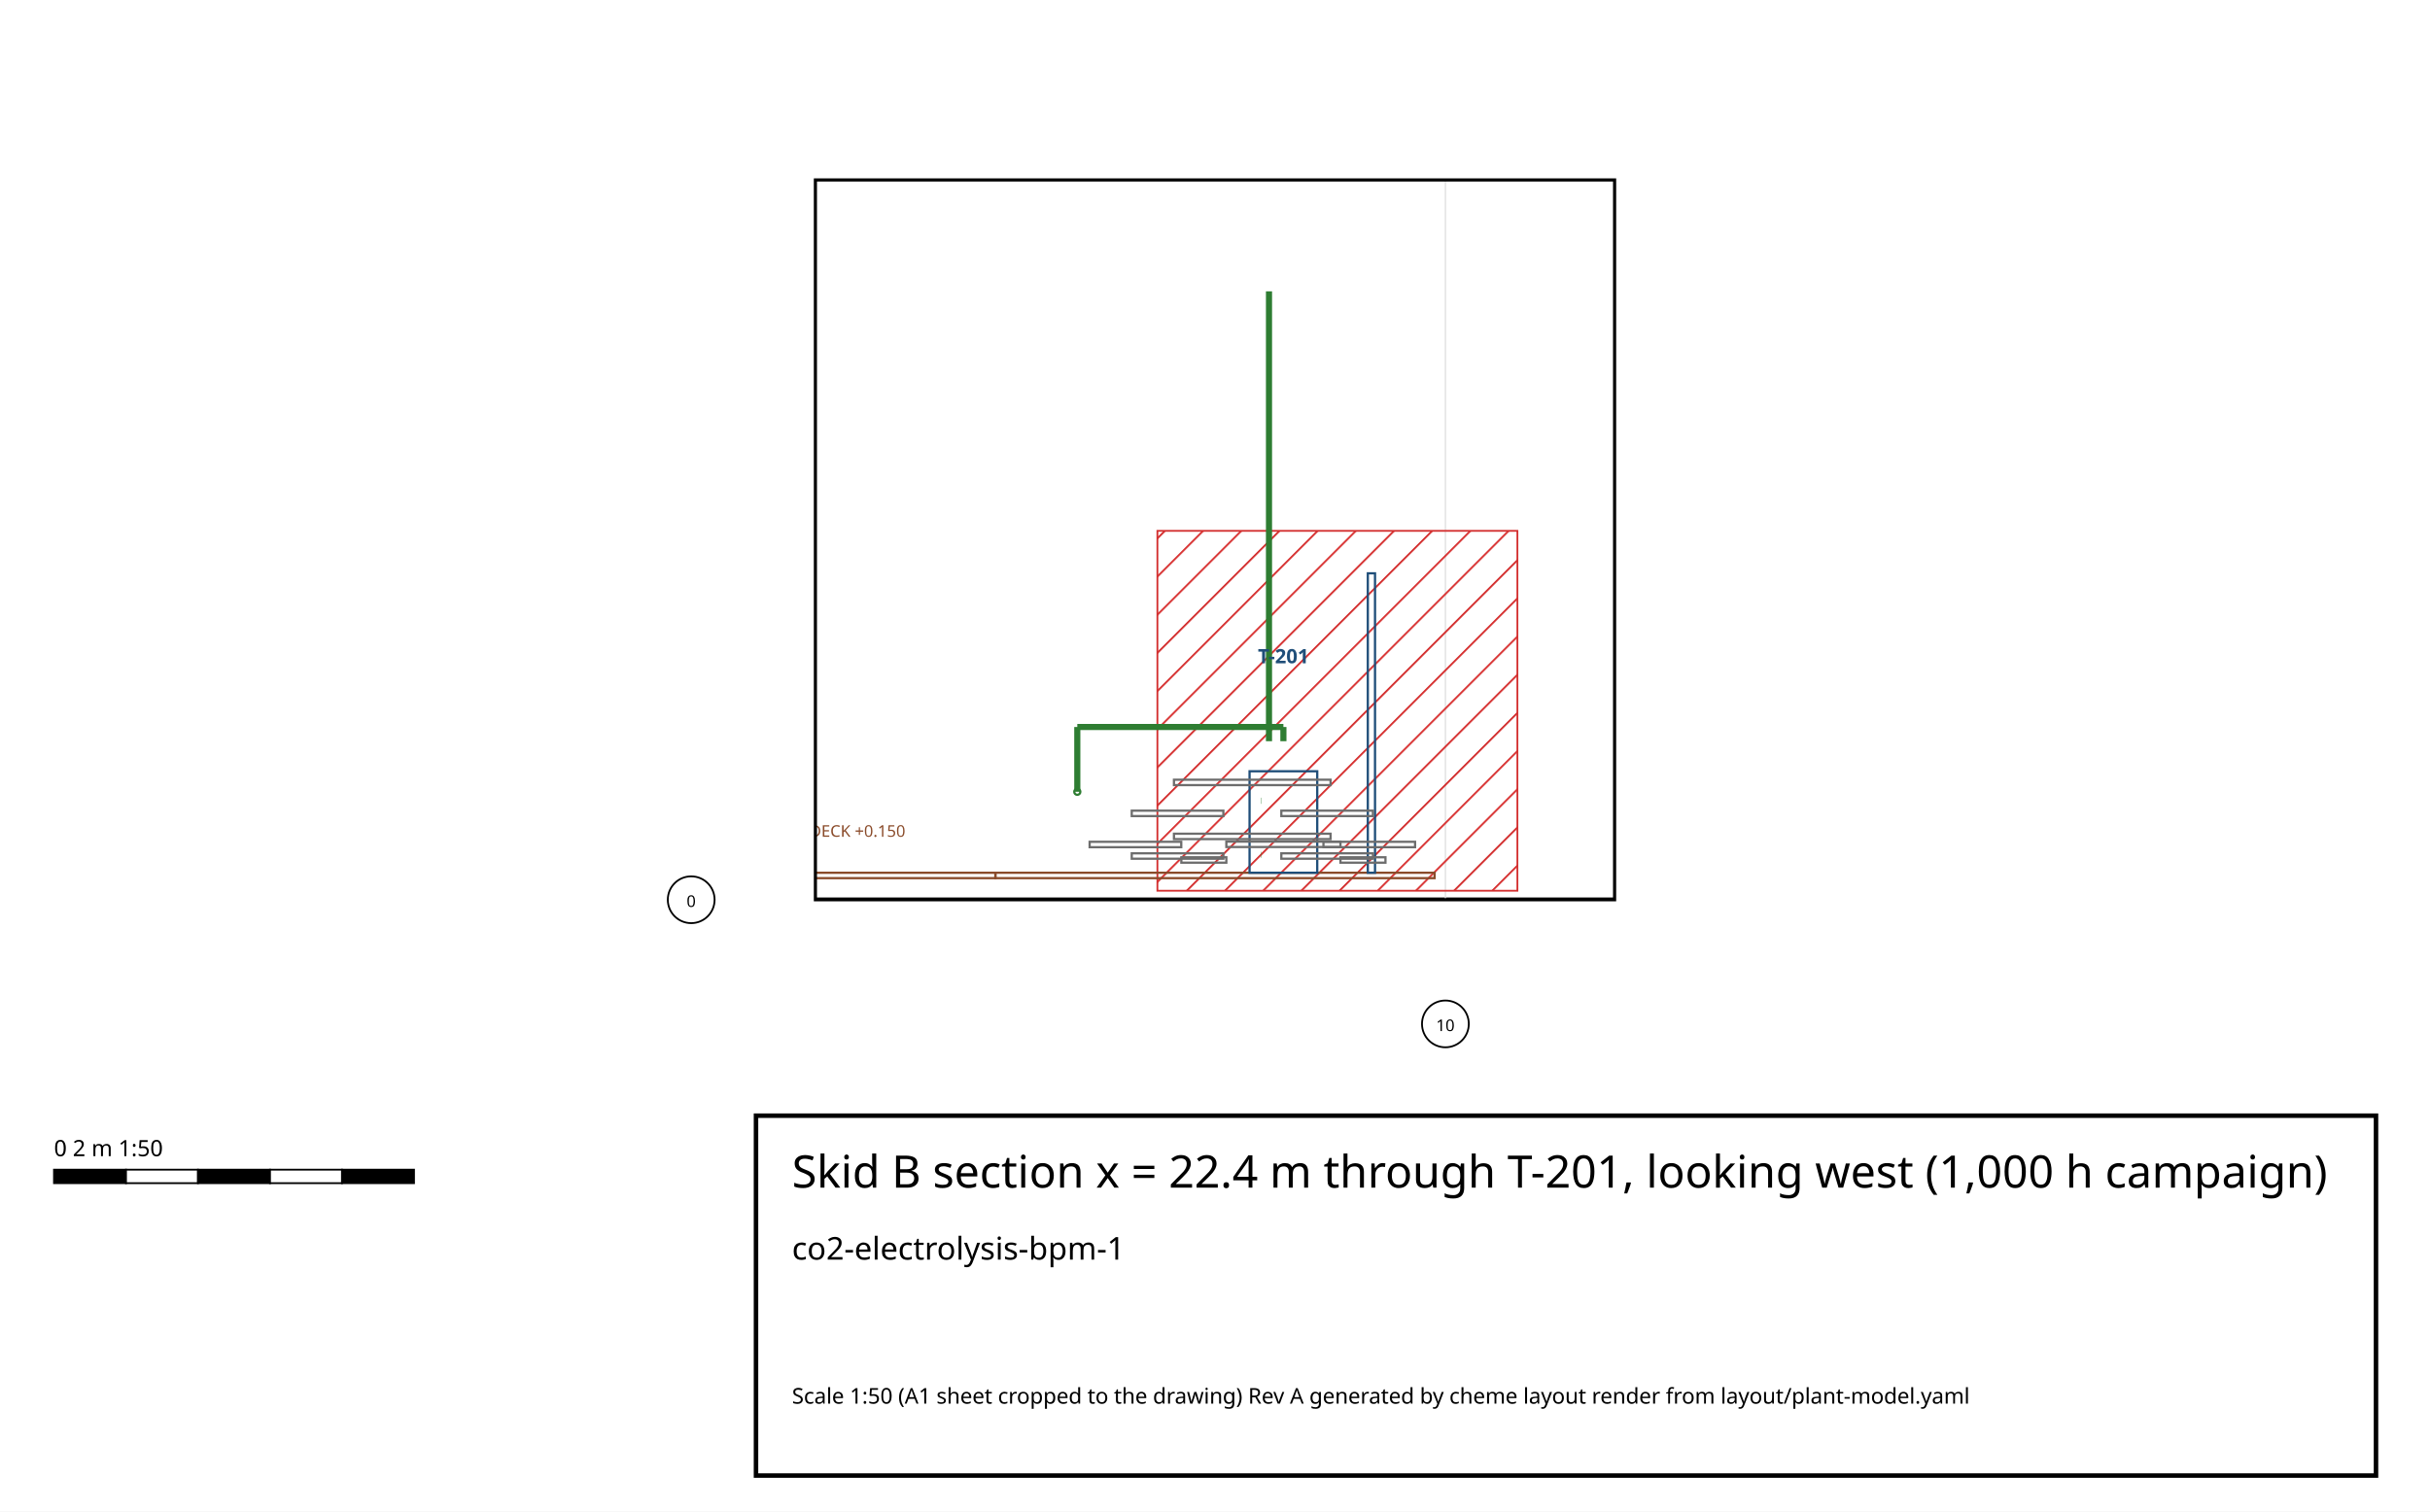
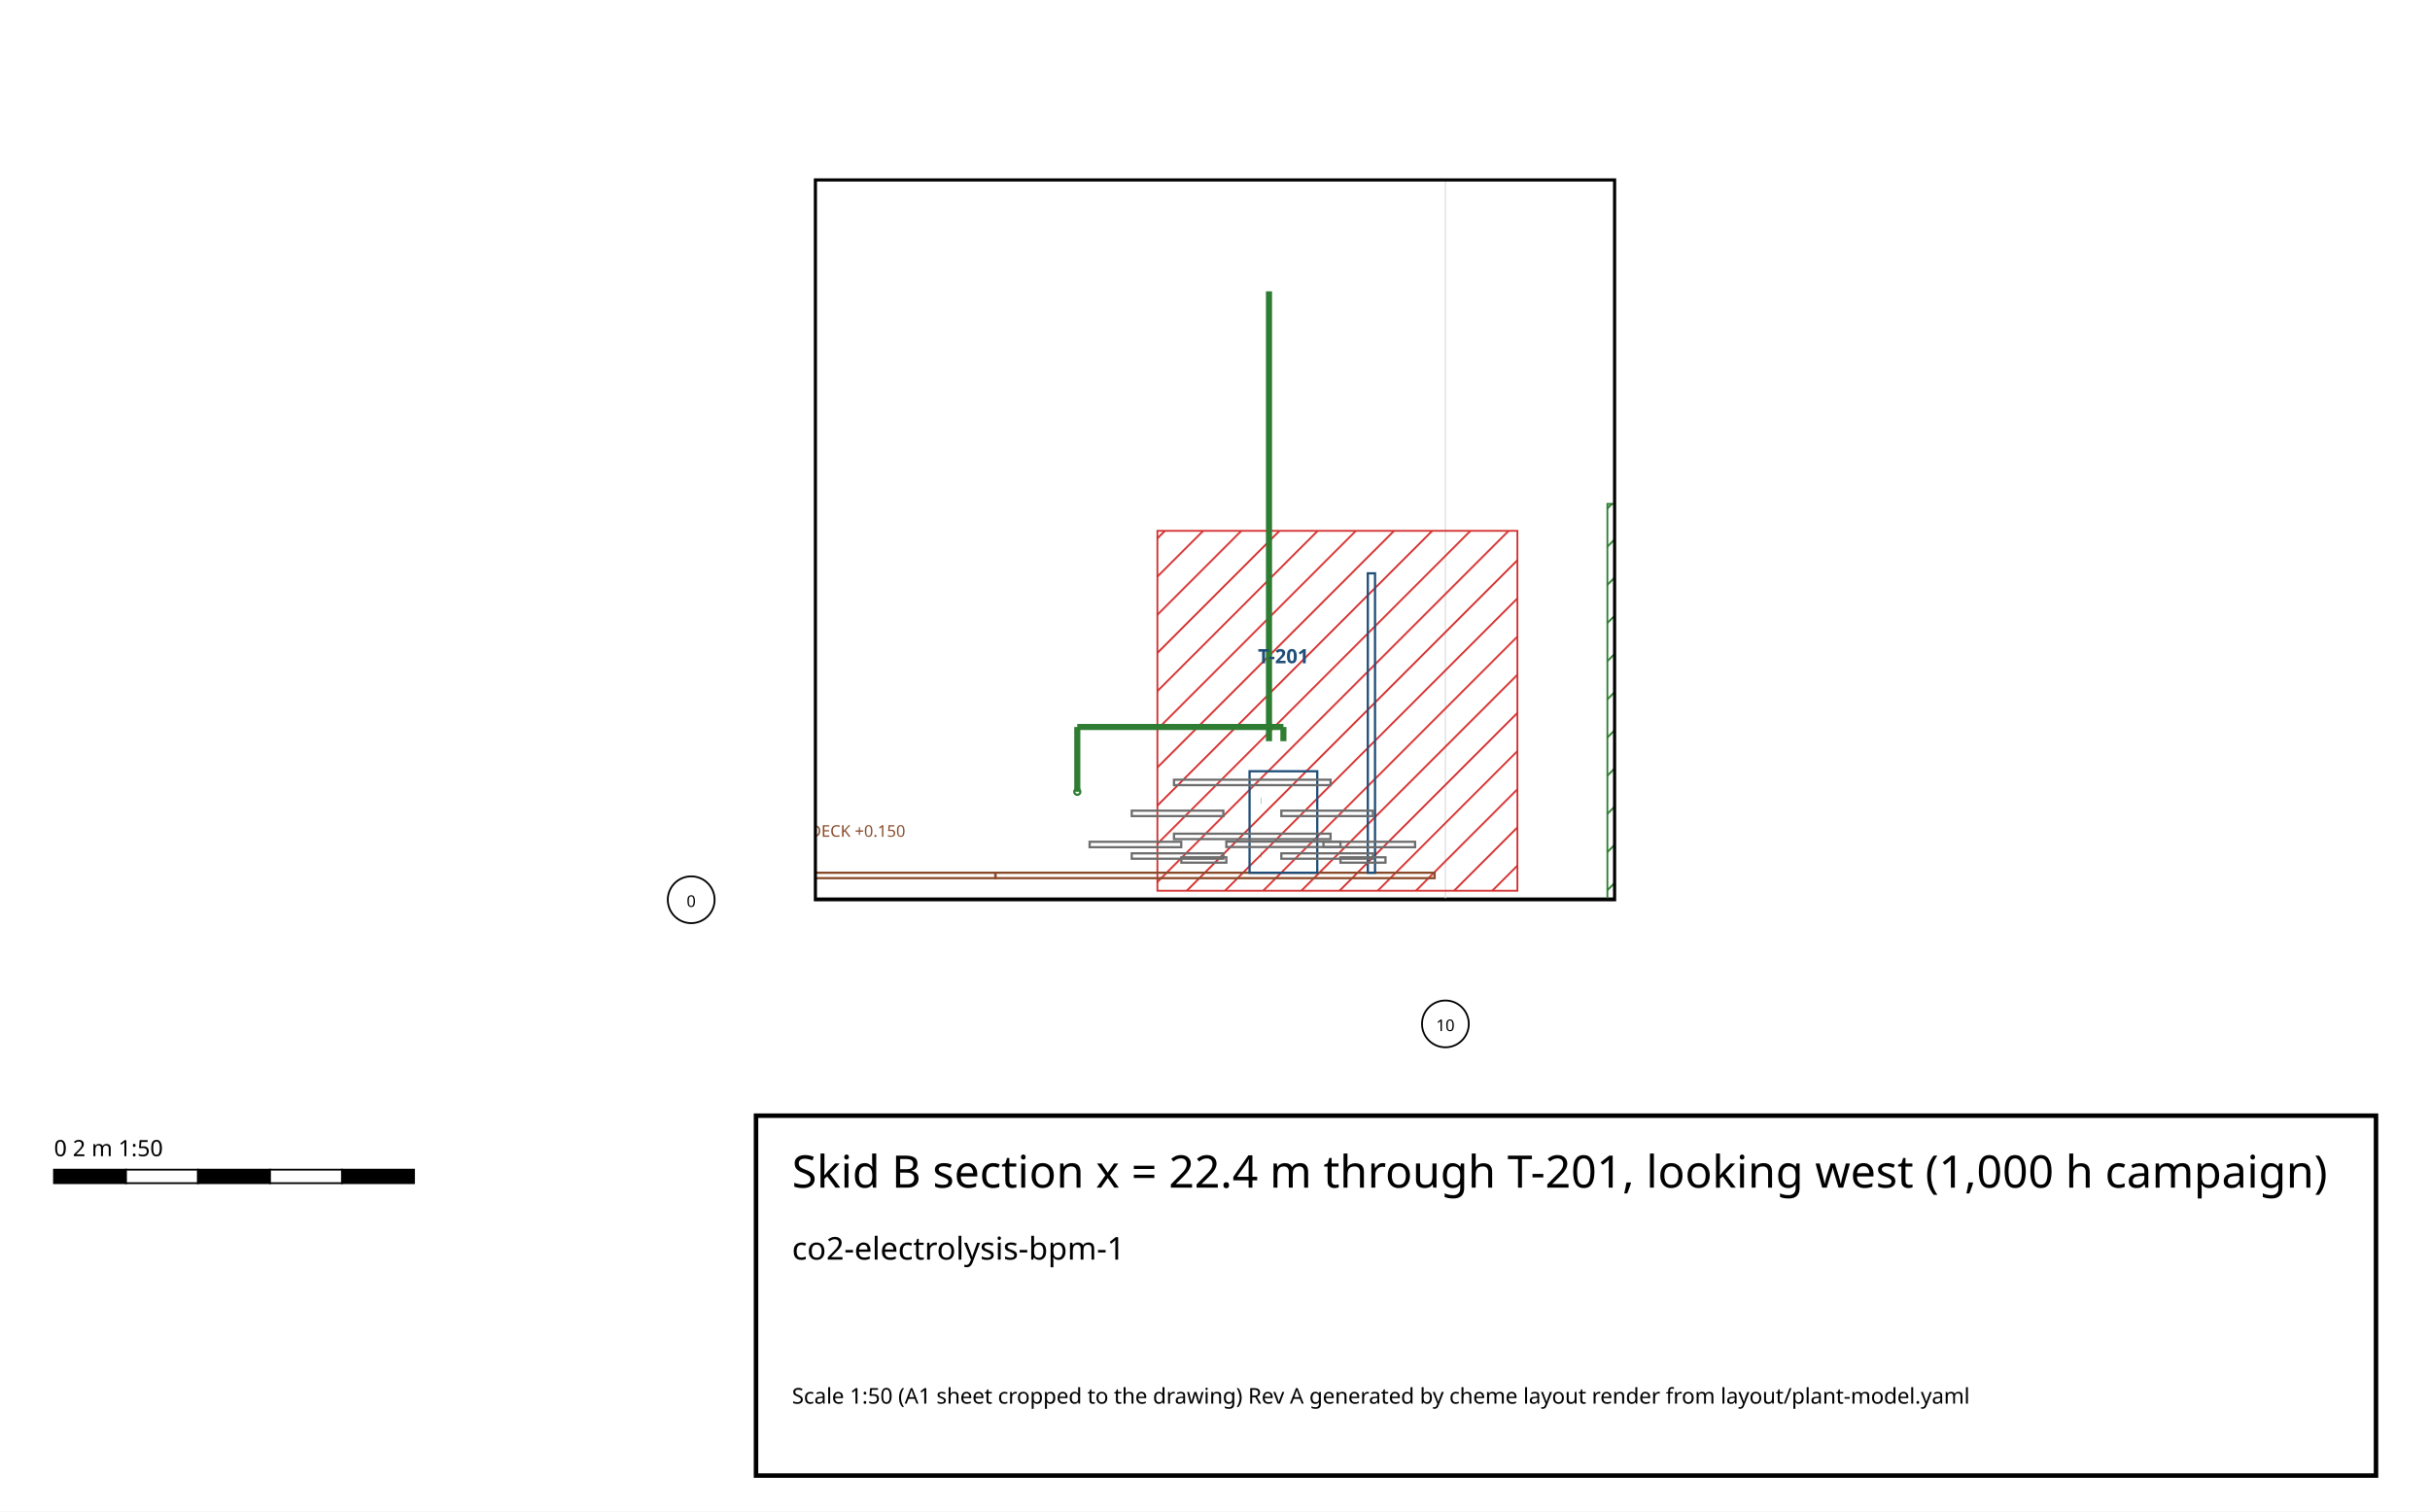
<svg xmlns="http://www.w3.org/2000/svg" width="270.00" height="168.00" viewBox="285.50 222.00 270.00 168.00">
  <defs>
    <pattern id="hatch-hazardous" width="3" height="3" patternUnits="userSpaceOnUse" patternTransform="rotate(45)">
      <line x1="0" y1="0" x2="0" y2="3" stroke="#d32f2f" stroke-width="0.4" />
    </pattern>
    <pattern id="hatch-oxygen_enriched" width="3" height="3" patternUnits="userSpaceOnUse" patternTransform="rotate(45)">
      <line x1="0" y1="0" x2="0" y2="3" stroke="#1976d2" stroke-width="0.4" />
    </pattern>
    <pattern id="hatch-oxygen_deficient" width="3" height="3" patternUnits="userSpaceOnUse" patternTransform="rotate(45)">
      <line x1="0" y1="0" x2="0" y2="3" stroke="#7b1fa2" stroke-width="0.4" />
    </pattern>
    <pattern id="hatch-keep_clear" width="3" height="3" patternUnits="userSpaceOnUse" patternTransform="rotate(45)">
      <line x1="0" y1="0" x2="0" y2="3" stroke="#ef6c00" stroke-width="0.4" />
    </pattern>
    <pattern id="hatch-laydown" width="3" height="3" patternUnits="userSpaceOnUse" patternTransform="rotate(45)">
      <line x1="0" y1="0" x2="0" y2="3" stroke="#8d6e63" stroke-width="0.4" />
    </pattern>
    <pattern id="hatch-maintenance" width="3" height="3" patternUnits="userSpaceOnUse" patternTransform="rotate(45)">
      <line x1="0" y1="0" x2="0" y2="3" stroke="#f9a825" stroke-width="0.4" />
    </pattern>
    <pattern id="hatch-escape" width="3" height="3" patternUnits="userSpaceOnUse" patternTransform="rotate(45)">
      <line x1="0" y1="0" x2="0" y2="3" stroke="#2e7d32" stroke-width="0.4" />
    </pattern>
    <clipPath id="area">
      <rect x="376.10" y="242.00" width="88.80" height="80.00" />
    </clipPath>
  </defs>
  <rect x="285.50" y="222.00" width="270.00" height="168.00" fill="#ffffff" />
  <g id="drawing" clip-path="url(#area)">
    <g id="grid">
      <polyline points="376.10,322.00 464.90,322.00" fill="none" stroke="#000" stroke-width="0.50" stroke-linecap="butt" id="grade" />
      <line x1="446.10" y1="322.00" x2="446.10" y2="242.00" stroke="#e0e0e0" stroke-width="0.15" />
      <line x1="376.10" y1="322.00" x2="464.90" y2="322.00" stroke="#e0e0e0" stroke-width="0.15" />
    </g>
    <g id="areas" />
    <g id="zones">
      <polygon points="414.10,321.00 454.10,321.00 454.10,281.00 414.10,281.00" fill="url(#hatch-hazardous)" stroke="#d32f2f" stroke-width="0.2" id="zone-Z-HAZ-B-6" />
+       <polygon points="464.10,322.00 502.10,322.00 502.10,278.00 464.10,278.00" fill="url(#hatch-escape)" stroke="#2e7d32" stroke-width="0.2" id="zone-ESC-B2-0" />
      <polygon points="246.10,322.00 376.10,322.00 376.10,316.00 246.10,316.00" fill="url(#hatch-crane_pad)" stroke="#ef6c00" stroke-width="0.2" id="zone-CP-B-0" />
    </g>
    <g id="roads" />
    <g id="buildings" />
    <g id="racks">
      <polyline points="531.10,258.00 531.10,257.00" fill="none" stroke="#7a5c3e" stroke-width="6.00" stroke-linecap="butt" />
      <polyline points="501.10,258.00 501.10,257.00" fill="none" stroke="#7a5c3e" stroke-width="6.00" stroke-linecap="butt" />
      <polyline points="531.10,259.00 501.10,259.00" fill="none" stroke="#7a5c3e" stroke-width="4.00" stroke-linecap="butt" />
    </g>
    <g id="structures">
      <polyline points="396.10,320.40 396.10,320.40" fill="none" stroke="#8a4b2a" stroke-width="2.80" stroke-linecap="butt" />
      <polyline points="444.90,320.40 444.90,320.40" fill="none" stroke="#8a4b2a" stroke-width="2.80" stroke-linecap="butt" />
      <polygon points="396.10,319.60 444.90,319.60 444.90,319.00 396.10,319.00" fill="none" stroke="#8a4b2a" stroke-width="0.25" />
      <polyline points="396.10,297.00 396.10,297.00" fill="none" stroke="#8a4b2a" stroke-width="1.00" stroke-linecap="butt" />
      <polyline points="444.90,297.00 444.90,297.00" fill="none" stroke="#8a4b2a" stroke-width="1.00" stroke-linecap="butt" />
      <polygon points="360.10,319.60 396.10,319.60 396.10,319.00 360.10,319.00" fill="none" stroke="#8a4b2a" stroke-width="0.25" />
    </g>
    <g id="equipment">
      <g id="equipment-T-201">
        <polygon points="424.34,319.00 431.86,319.00 431.86,307.72 424.34,307.72" fill="none" stroke="#1f4e79" stroke-width="0.25" />
        <polygon points="437.48,319.00 438.28,319.00 438.28,285.72 437.48,285.72" fill="none" stroke="#1f4e79" stroke-width="0.25" />
      </g>
    </g>
    <g id="platforms">
      <polygon points="421.76,316.14 434.44,316.14 434.44,315.54 421.76,315.54" fill="none" stroke="#6d6d6d" stroke-width="0.25" />
      <polygon points="416.76,317.88 421.76,317.88 421.76,317.28 416.76,317.28" fill="none" stroke="#6d6d6d" stroke-width="0.25" />
      <polygon points="434.44,317.88 439.44,317.88 439.44,317.28 434.44,317.28" fill="none" stroke="#6d6d6d" stroke-width="0.25" />
      <polygon points="415.94,309.26 433.34,309.26 433.34,308.66 415.94,308.66" fill="none" stroke="#6d6d6d" stroke-width="0.25" />
      <polygon points="406.57,316.16 416.75,316.16 416.75,315.56 406.57,315.56" fill="none" stroke="#6d6d6d" stroke-width="0.25" />
      <polygon points="411.25,312.70 421.43,312.70 421.43,312.10 411.25,312.10" fill="none" stroke="#6d6d6d" stroke-width="0.25" />
      <polygon points="432.55,316.16 442.73,316.16 442.73,315.56 432.55,315.56" fill="none" stroke="#6d6d6d" stroke-width="0.25" />
      <polygon points="427.87,312.70 438.05,312.70 438.05,312.10 427.87,312.10" fill="none" stroke="#6d6d6d" stroke-width="0.25" />
      <polygon points="415.94,315.26 433.34,315.26 433.34,314.66 415.94,314.66" fill="none" stroke="#6d6d6d" stroke-width="0.25" />
      <polygon points="427.87,317.44 438.05,317.44 438.05,316.84 427.87,316.84" fill="none" stroke="#6d6d6d" stroke-width="0.25" />
      <polygon points="411.25,317.44 421.43,317.44 421.43,316.84 411.25,316.84" fill="none" stroke="#6d6d6d" stroke-width="0.25" />
    </g>
    <g id="pipes">
      <g id="pipe-P-02/Line_AN204_S4" data-line="AN-204">
        <circle cx="405.20" cy="310.00" r="0.34" fill="none" stroke="#2e7d32" stroke-width="0.25" />
        <polyline points="405.20,310.00 405.20,302.80" fill="none" stroke="#2e7d32" stroke-width="0.68" stroke-linecap="butt" />
        <polyline points="405.20,302.80 428.10,302.80" fill="none" stroke="#2e7d32" stroke-width="0.68" stroke-linecap="butt" />
        <polyline points="428.10,302.80 428.10,304.38" fill="none" stroke="#2e7d32" stroke-width="0.68" stroke-linecap="butt" />
      </g>
      <g id="pipe-P-02/Line_KOH201_S1" data-line="KOH-201">
        <polyline points="425.64,311.00 425.68,311.00" fill="none" stroke="#2e7d32" stroke-width="0.68" stroke-linecap="butt" />
      </g>
      <g id="pipe-P-02/Line_O2V201_S1" data-line="O2V-201">
        <polyline points="426.50,304.38 426.50,254.38" fill="none" stroke="#2e7d32" stroke-width="0.68" stroke-linecap="butt" />
      </g>
      <g id="pipe-P-02/Line_SP201_S1" data-line="SP-201">
        <polyline points="425.68,317.00 425.64,317.00" fill="none" stroke="#2e7d32" stroke-width="0.68" stroke-linecap="butt" />
      </g>
    </g>
    <g id="trays">
      <g id="tray-PT-PR-1-6" data-system="power">
        <polygon points="521.10,257.00 523.10,257.00 523.10,255.00 521.10,255.00" fill="none" stroke="#c2185b" stroke-width="0.25" />
      </g>
      <g id="tray-IT-PR-1-2" data-system="instrument">
        <polygon points="509.10,257.00 511.10,257.00 511.10,255.00 509.10,255.00" fill="none" stroke="#1565c0" stroke-width="0.25" />
      </g>
    </g>
    <g id="ducts" />
    <g id="inline" />
    <g id="labels">
      <text x="516.10" y="252.00" font-size="1.8" font-family="sans-serif" text-anchor="start" fill="#7a5c3e">PR-1 +3.200</text>
      <text x="386.10" y="315.00" font-size="1.8" font-family="sans-serif" text-anchor="end" fill="#8a4b2a">DECK +0.150</text>
      <text x="428.10" y="295.72" font-size="2.2" font-family="sans-serif" text-anchor="middle" fill="#1f4e79" font-weight="bold">T-201</text>
    </g>
  </g>
  <rect x="376.10" y="242.00" width="88.80" height="80.00" fill="none" stroke="#000" stroke-width="0.35" />
  <g class="bubble" transform="translate(0.00,9.80)">
    <circle cx="446.10" cy="326.00" r="2.6" fill="#fff" stroke="#000" stroke-width="0.2" />
    <text x="446.10" y="326.80" font-size="1.8" font-family="sans-serif" text-anchor="middle">10</text>
  </g>
  <g class="bubble" transform="translate(-9.80,0.00)">
    <circle cx="372.10" cy="322.00" r="2.6" fill="#fff" stroke="#000" stroke-width="0.2" />
    <text x="372.10" y="322.80" font-size="1.8" font-family="sans-serif" text-anchor="middle">0</text>
  </g>
  <g id="scale-bar" transform="translate(276.50,-188.00)">
    <rect x="15.00" y="540.00" width="8.00" height="1.5" fill="#000" stroke="#000" stroke-width="0.2" />
    <rect x="23.00" y="540.00" width="8.00" height="1.5" fill="#fff" stroke="#000" stroke-width="0.2" />
    <rect x="31.00" y="540.00" width="8.00" height="1.5" fill="#000" stroke="#000" stroke-width="0.2" />
    <rect x="39.00" y="540.00" width="8.00" height="1.5" fill="#fff" stroke="#000" stroke-width="0.2" />
    <rect x="47.00" y="540.00" width="8.00" height="1.5" fill="#000" stroke="#000" stroke-width="0.2" />
    <text x="15.00" y="538.50" font-size="2.5" font-family="sans-serif">0      2 m    1:50</text>
  </g>
  <g id="title-block" transform="translate(-281.50,-198.00)">
    <rect x="651.0" y="544.0" width="180" height="40.0" fill="#fff" stroke="#000" stroke-width="0.5" />
    <text x="655.0" y="552.0" font-size="5" font-family="sans-serif">Skid B section x = 22.4 m through T-201, looking west (1,000 h campaign)</text>
    <text x="655.0" y="560.0" font-size="3.5" font-family="sans-serif">co2-electrolysis-bpm-1</text>
    <text x="655.0" y="568.0" font-size="2.8" font-family="sans-serif" />
    <text x="655.0" y="576.0" font-size="2.4" font-family="sans-serif">Scale 1:50 (A1 sheet cropped to the drawing)   Rev A   generated by cheme layout render from layout/plant-model.yaml</text>
  </g>
</svg>
